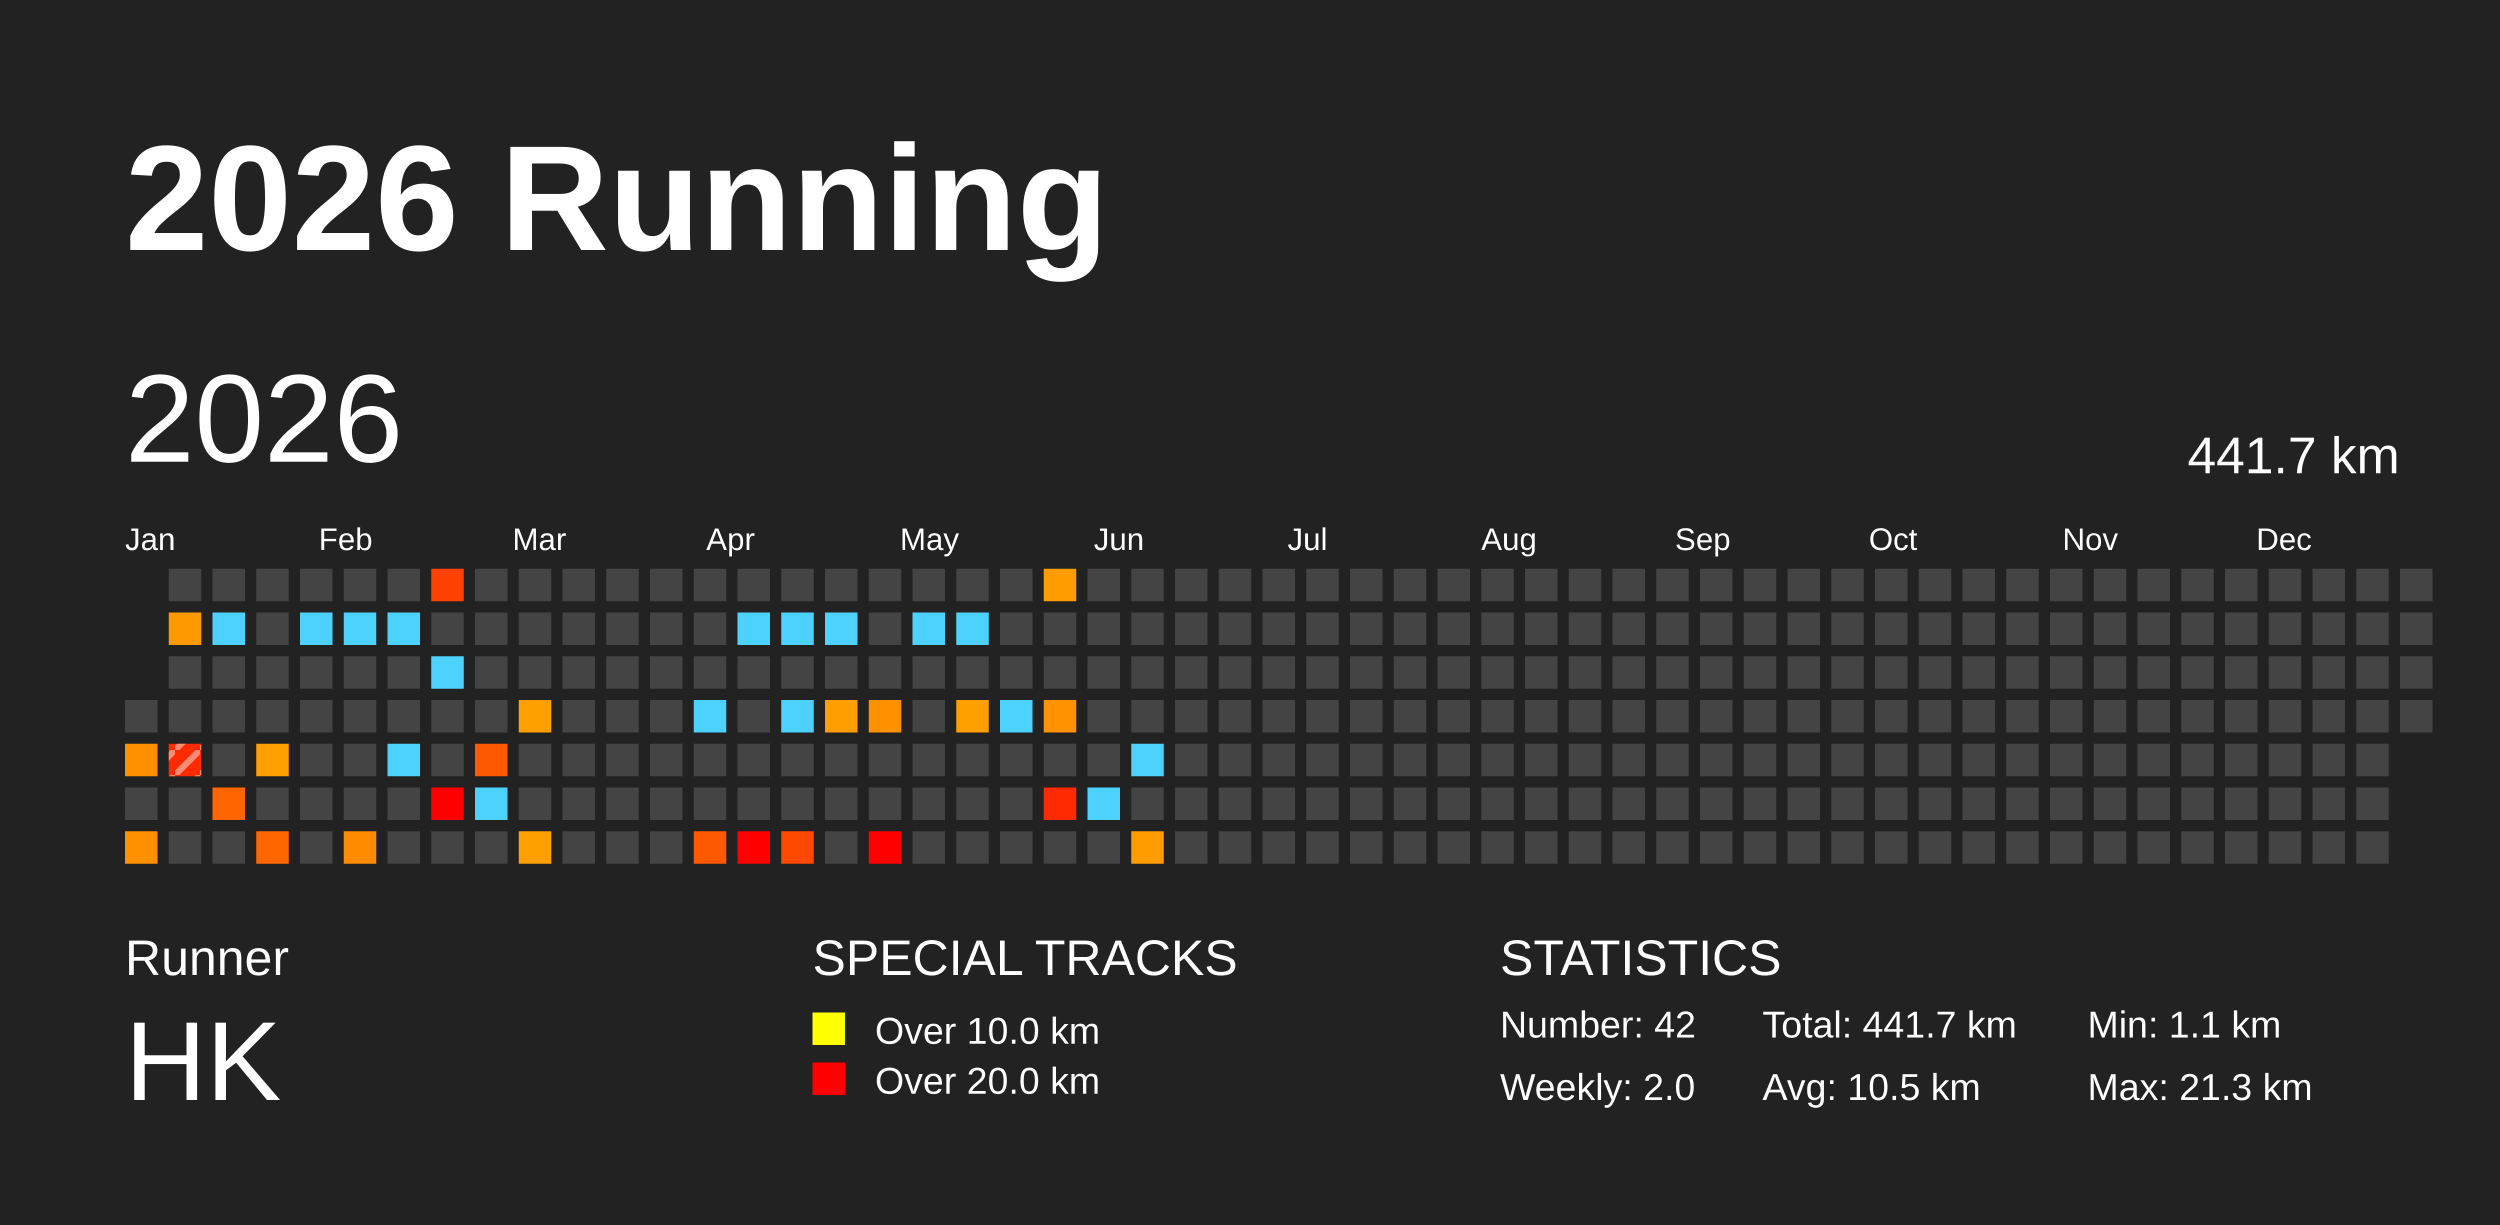
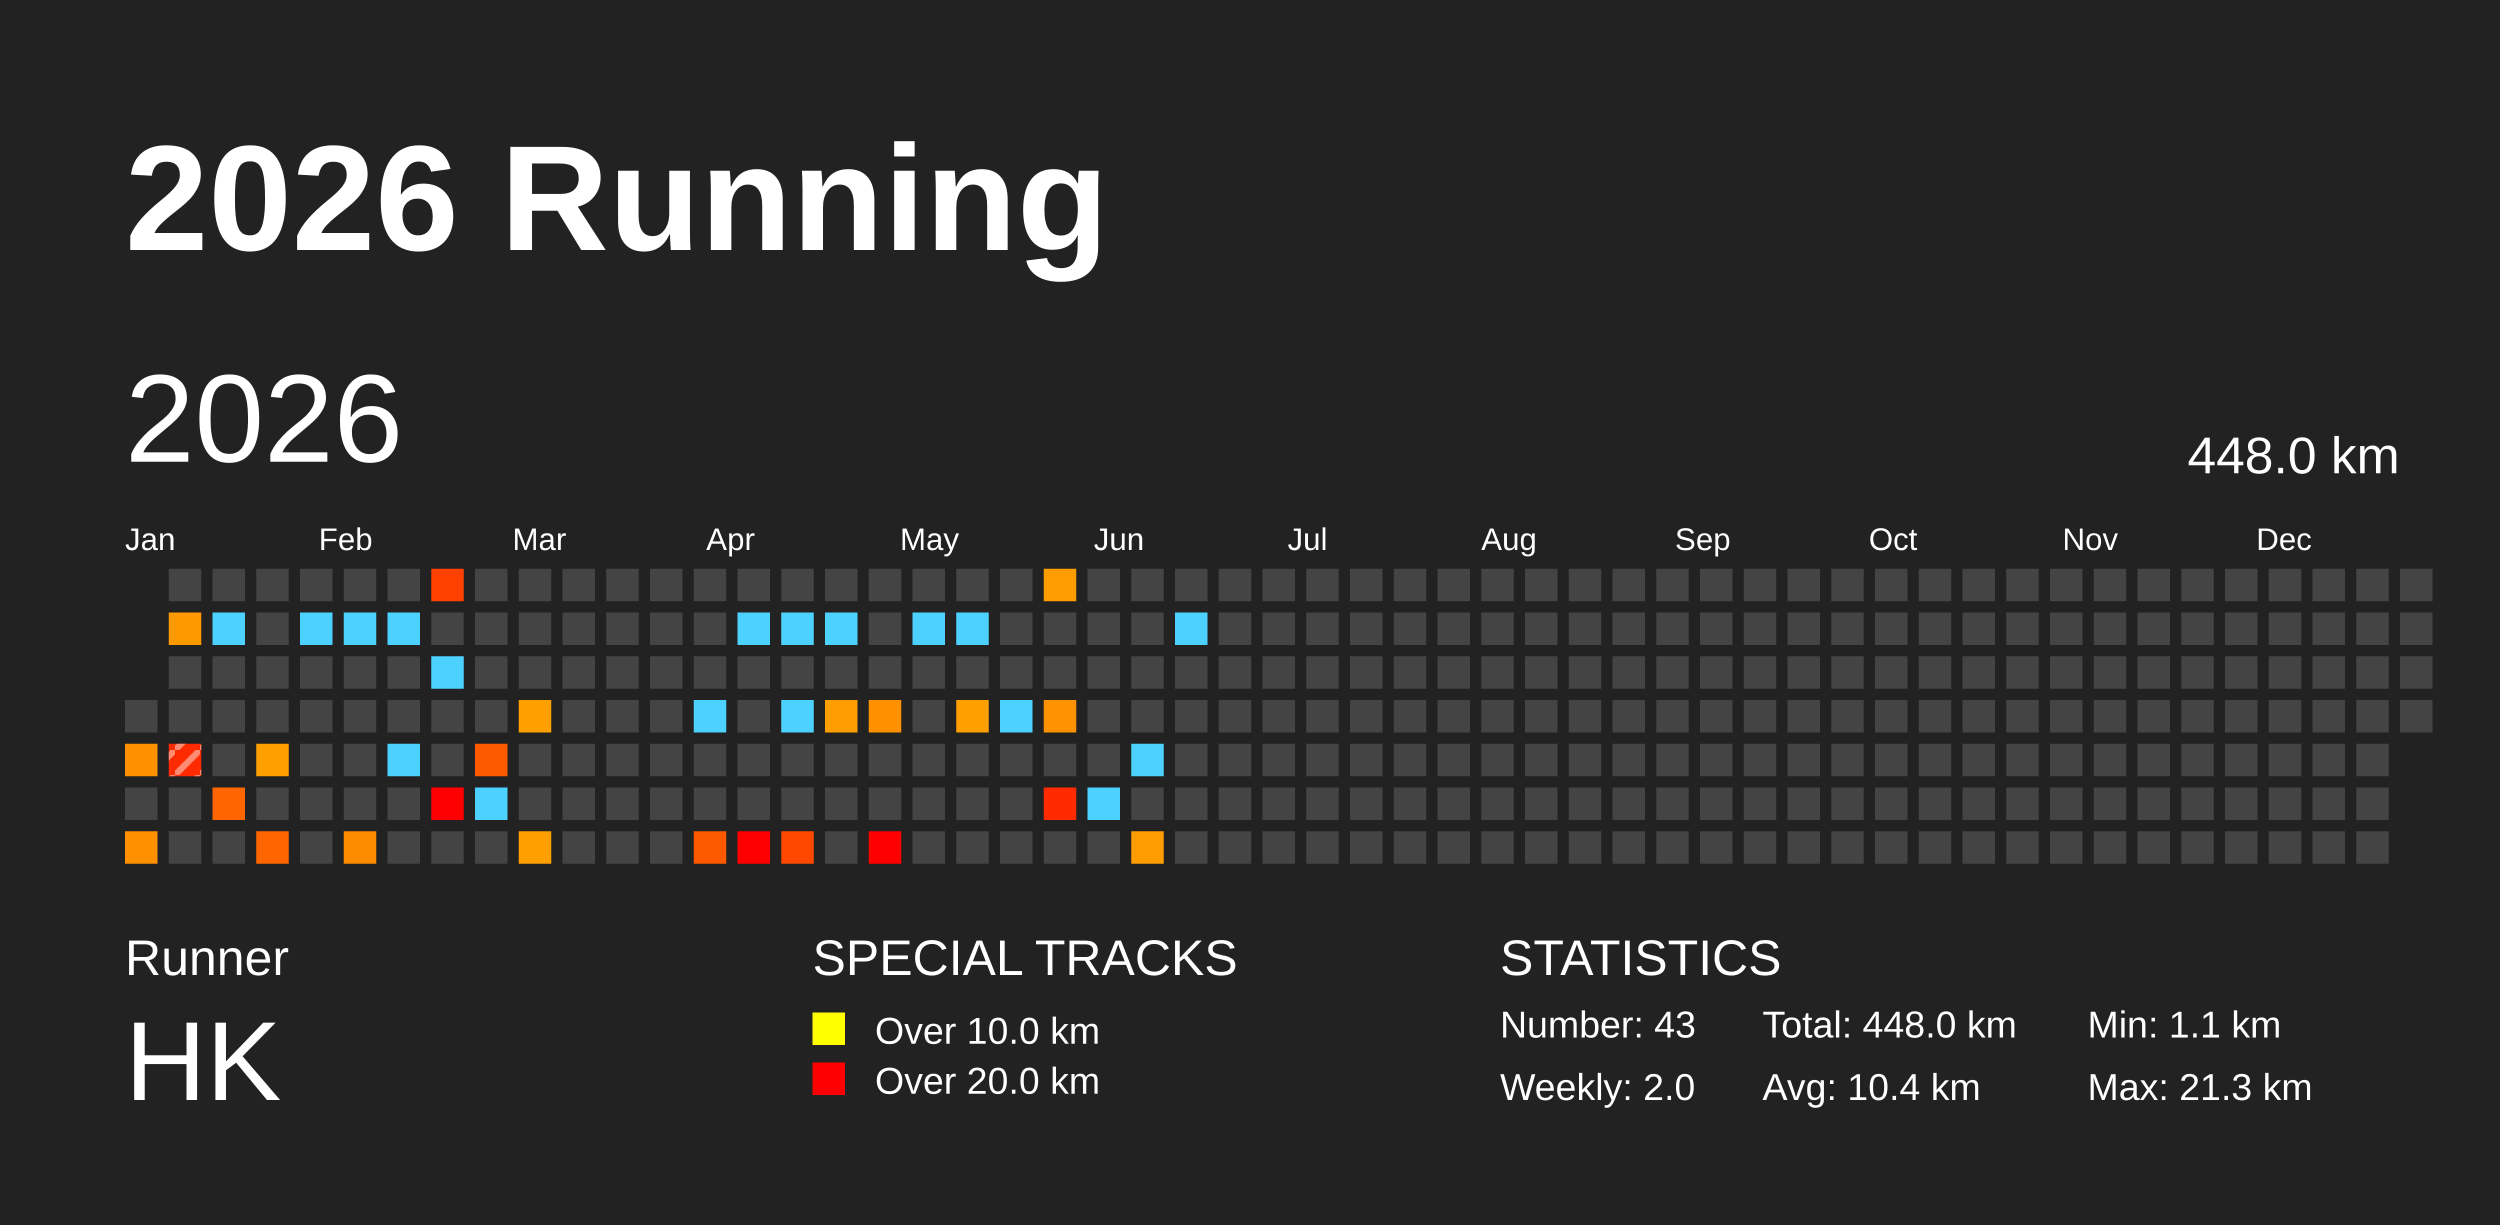
<svg xmlns="http://www.w3.org/2000/svg" baseProfile="full" height="98mm" version="1.1" viewBox="0,0,200,98" width="200mm">
  <defs>
    <pattern height="2" id="indoor-stripe" patternUnits="userSpaceOnUse" width="2">
      <line stroke="white" stroke-opacity="0.45" stroke-width="0.5" x1="0" x2="2" y1="2" y2="0" />
    </pattern>
  </defs>
  <rect fill="#222222" height="98" width="200" x="0" y="0" />
  <text fill="#FFFFFF" style="font-size:12px; font-family:Arial; font-weight:bold;" x="10" y="20">2026 Running</text>
  <text fill="#FFFFFF" style="font-size:4px; font-family:Arial" x="10" y="78">Runner</text>
  <text fill="#FFFFFF" style="font-size:9px; font-family:Arial" x="10" y="88">HK</text>
  <text fill="#FFFFFF" style="font-size:4px; font-family:Arial" x="65" y="78">SPECIAL TRACKS</text>
  <rect fill="yellow" height="2.6" width="2.6" x="65" y="81" />
  <text fill="#FFFFFF" style="font-size:3px; font-family:Arial" x="70" y="83.5">Over 10.0 km</text>
  <rect fill="red" height="2.6" width="2.6" x="65" y="85" />
  <text fill="#FFFFFF" style="font-size:3px; font-family:Arial" x="70" y="87.5">Over 20.0 km</text>
  <text fill="#FFFFFF" style="font-size:4px; font-family:Arial" x="120" y="78">STATISTICS</text>
-   <text fill="#FFFFFF" style="font-size:3px; font-family:Arial" x="120" y="83">Number: 42</text>
+   <text fill="#FFFFFF" style="font-size:3px; font-family:Arial" x="120" y="83">Number: 43</text>
  <text fill="#FFFFFF" style="font-size:3px; font-family:Arial" x="120" y="88">Weekly: 2.0</text>
-   <text fill="#FFFFFF" style="font-size:3px; font-family:Arial" x="141" y="83">Total: 441.7 km</text>
-   <text fill="#FFFFFF" style="font-size:3px; font-family:Arial" x="141" y="88">Avg: 10.5 km</text>
+   <text fill="#FFFFFF" style="font-size:3px; font-family:Arial" x="141" y="83">Total: 448.0 km</text>
+   <text fill="#FFFFFF" style="font-size:3px; font-family:Arial" x="141" y="88">Avg: 10.4 km</text>
  <text fill="#FFFFFF" style="font-size:3px; font-family:Arial" x="167" y="83">Min: 1.1 km</text>
  <text fill="#FFFFFF" style="font-size:3px; font-family:Arial" x="167" y="88">Max: 21.3 km</text>
  <text dominant-baseline="hanging" fill="#FFFFFF" style="font-size:10.0px; font-family:Arial;" x="10" y="30">2026</text>
-   <text dominant-baseline="hanging" fill="#FFFFFF" style="font-size:4.125px; font-family:Arial;" x="175" y="35">441.7 km</text>
+   <text dominant-baseline="hanging" fill="#FFFFFF" style="font-size:4.125px; font-family:Arial;" x="175" y="35">448.0 km</text>
  <text fill="#FFFFFF" style="font-size:2.5px; font-family:Arial" x="10.0" y="44">Jan</text>
  <text fill="#FFFFFF" style="font-size:2.5px; font-family:Arial" x="25.5" y="44">Feb</text>
  <text fill="#FFFFFF" style="font-size:2.5px; font-family:Arial" x="41.0" y="44">Mar</text>
  <text fill="#FFFFFF" style="font-size:2.5px; font-family:Arial" x="56.5" y="44">Apr</text>
  <text fill="#FFFFFF" style="font-size:2.5px; font-family:Arial" x="72.0" y="44">May</text>
  <text fill="#FFFFFF" style="font-size:2.5px; font-family:Arial" x="87.5" y="44">Jun</text>
  <text fill="#FFFFFF" style="font-size:2.5px; font-family:Arial" x="103.0" y="44">Jul</text>
  <text fill="#FFFFFF" style="font-size:2.5px; font-family:Arial" x="118.5" y="44">Aug</text>
  <text fill="#FFFFFF" style="font-size:2.5px; font-family:Arial" x="134.0" y="44">Sep</text>
  <text fill="#FFFFFF" style="font-size:2.5px; font-family:Arial" x="149.5" y="44">Oct</text>
  <text fill="#FFFFFF" style="font-size:2.5px; font-family:Arial" x="165.0" y="44">Nov</text>
  <text fill="#FFFFFF" style="font-size:2.5px; font-family:Arial" x="180.5" y="44">Dec</text>
  <rect fill="#444444" height="2.6" width="2.6" x="10.0" y="56.0" />
  <rect fill="#ff9100" height="2.6" width="2.6" x="10.0" y="59.5" />
  <rect fill="#444444" height="2.6" width="2.6" x="10.0" y="63.0" />
  <rect fill="#ff9000" height="2.6" width="2.6" x="10.0" y="66.5" />
  <rect fill="#444444" height="2.6" width="2.6" x="13.5" y="45.5" />
  <rect fill="#ff9900" height="2.6" width="2.6" x="13.5" y="49.0" />
  <rect fill="#444444" height="2.6" width="2.6" x="13.5" y="52.5" />
  <rect fill="#444444" height="2.6" width="2.6" x="13.5" y="56.0" />
  <rect fill="#ff2b00" height="2.6" width="2.6" x="13.5" y="59.5" />
  <rect fill="url(#indoor-stripe)" height="2.6" style="pointer-events: none;" width="2.6" x="13.5" y="59.5" />
  <rect fill="#444444" height="2.6" width="2.6" x="13.5" y="63.0" />
  <rect fill="#444444" height="2.6" width="2.6" x="13.5" y="66.5" />
  <rect fill="#444444" height="2.6" width="2.6" x="17.0" y="45.5" />
  <rect fill="#4dd2ff" height="2.6" width="2.6" x="17.0" y="49.0" />
  <rect fill="#444444" height="2.6" width="2.6" x="17.0" y="52.5" />
  <rect fill="#444444" height="2.6" width="2.6" x="17.0" y="56.0" />
  <rect fill="#444444" height="2.6" width="2.6" x="17.0" y="59.5" />
  <rect fill="#ff6500" height="2.6" width="2.6" x="17.0" y="63.0" />
  <rect fill="#444444" height="2.6" width="2.6" x="17.0" y="66.5" />
  <rect fill="#444444" height="2.6" width="2.6" x="20.5" y="45.5" />
  <rect fill="#444444" height="2.6" width="2.6" x="20.5" y="49.0" />
  <rect fill="#444444" height="2.6" width="2.6" x="20.5" y="52.5" />
  <rect fill="#444444" height="2.6" width="2.6" x="20.5" y="56.0" />
  <rect fill="#ff9f00" height="2.6" width="2.6" x="20.5" y="59.5" />
  <rect fill="#444444" height="2.6" width="2.6" x="20.5" y="63.0" />
  <rect fill="#ff6600" height="2.6" width="2.6" x="20.5" y="66.5" />
  <rect fill="#444444" height="2.6" width="2.6" x="24.0" y="45.5" />
  <rect fill="#4dd2ff" height="2.6" width="2.6" x="24.0" y="49.0" />
  <rect fill="#444444" height="2.6" width="2.6" x="24.0" y="52.5" />
  <rect fill="#444444" height="2.6" width="2.6" x="24.0" y="56.0" />
  <rect fill="#444444" height="2.6" width="2.6" x="24.0" y="59.5" />
  <rect fill="#444444" height="2.6" width="2.6" x="24.0" y="63.0" />
  <rect fill="#444444" height="2.6" width="2.6" x="24.0" y="66.5" />
  <rect fill="#444444" height="2.6" width="2.6" x="27.5" y="45.5" />
  <rect fill="#4dd2ff" height="2.6" width="2.6" x="27.5" y="49.0" />
  <rect fill="#444444" height="2.6" width="2.6" x="27.5" y="52.5" />
  <rect fill="#444444" height="2.6" width="2.6" x="27.5" y="56.0" />
  <rect fill="#444444" height="2.6" width="2.6" x="27.5" y="59.5" />
  <rect fill="#444444" height="2.6" width="2.6" x="27.5" y="63.0" />
  <rect fill="#ff8b00" height="2.6" width="2.6" x="27.5" y="66.5" />
  <rect fill="#444444" height="2.6" width="2.6" x="31.0" y="45.5" />
  <rect fill="#4dd2ff" height="2.6" width="2.6" x="31.0" y="49.0" />
  <rect fill="#444444" height="2.6" width="2.6" x="31.0" y="52.5" />
  <rect fill="#444444" height="2.6" width="2.6" x="31.0" y="56.0" />
  <rect fill="#4dd2ff" height="2.6" width="2.6" x="31.0" y="59.5" />
  <rect fill="#444444" height="2.6" width="2.6" x="31.0" y="63.0" />
  <rect fill="#444444" height="2.6" width="2.6" x="31.0" y="66.5" />
  <rect fill="#ff4100" height="2.6" width="2.6" x="34.5" y="45.5" />
  <rect fill="#444444" height="2.6" width="2.6" x="34.5" y="49.0" />
  <rect fill="#4dd2ff" height="2.6" width="2.6" x="34.5" y="52.5" />
  <rect fill="#444444" height="2.6" width="2.6" x="34.5" y="56.0" />
  <rect fill="#444444" height="2.6" width="2.6" x="34.5" y="59.5" />
  <rect fill="red" height="2.6" width="2.6" x="34.5" y="63.0" />
  <rect fill="#444444" height="2.6" width="2.6" x="34.5" y="66.5" />
  <rect fill="#444444" height="2.6" width="2.6" x="38.0" y="45.5" />
  <rect fill="#444444" height="2.6" width="2.6" x="38.0" y="49.0" />
  <rect fill="#444444" height="2.6" width="2.6" x="38.0" y="52.5" />
  <rect fill="#444444" height="2.6" width="2.6" x="38.0" y="56.0" />
  <rect fill="#ff5900" height="2.6" width="2.6" x="38.0" y="59.5" />
  <rect fill="#4dd2ff" height="2.6" width="2.6" x="38.0" y="63.0" />
  <rect fill="#444444" height="2.6" width="2.6" x="38.0" y="66.5" />
  <rect fill="#444444" height="2.6" width="2.6" x="41.5" y="45.5" />
  <rect fill="#444444" height="2.6" width="2.6" x="41.5" y="49.0" />
  <rect fill="#444444" height="2.6" width="2.6" x="41.5" y="52.5" />
  <rect fill="#ff9f00" height="2.6" width="2.6" x="41.5" y="56.0" />
  <rect fill="#444444" height="2.6" width="2.6" x="41.5" y="59.5" />
  <rect fill="#444444" height="2.6" width="2.6" x="41.5" y="63.0" />
  <rect fill="#ff9f00" height="2.6" width="2.6" x="41.5" y="66.5" />
  <rect fill="#444444" height="2.6" width="2.6" x="45.0" y="45.5" />
  <rect fill="#444444" height="2.6" width="2.6" x="45.0" y="49.0" />
  <rect fill="#444444" height="2.6" width="2.6" x="45.0" y="52.5" />
  <rect fill="#444444" height="2.6" width="2.6" x="45.0" y="56.0" />
  <rect fill="#444444" height="2.6" width="2.6" x="45.0" y="59.5" />
  <rect fill="#444444" height="2.6" width="2.6" x="45.0" y="63.0" />
  <rect fill="#444444" height="2.6" width="2.6" x="45.0" y="66.5" />
  <rect fill="#444444" height="2.6" width="2.6" x="48.5" y="45.5" />
  <rect fill="#444444" height="2.6" width="2.6" x="48.5" y="49.0" />
  <rect fill="#444444" height="2.6" width="2.6" x="48.5" y="52.5" />
  <rect fill="#444444" height="2.6" width="2.6" x="48.5" y="56.0" />
  <rect fill="#444444" height="2.6" width="2.6" x="48.5" y="59.5" />
  <rect fill="#444444" height="2.6" width="2.6" x="48.5" y="63.0" />
  <rect fill="#444444" height="2.6" width="2.6" x="48.5" y="66.5" />
  <rect fill="#444444" height="2.6" width="2.6" x="52.0" y="45.5" />
  <rect fill="#444444" height="2.6" width="2.6" x="52.0" y="49.0" />
  <rect fill="#444444" height="2.6" width="2.6" x="52.0" y="52.5" />
  <rect fill="#444444" height="2.6" width="2.6" x="52.0" y="56.0" />
  <rect fill="#444444" height="2.6" width="2.6" x="52.0" y="59.5" />
  <rect fill="#444444" height="2.6" width="2.6" x="52.0" y="63.0" />
  <rect fill="#444444" height="2.6" width="2.6" x="52.0" y="66.5" />
  <rect fill="#444444" height="2.6" width="2.6" x="55.5" y="45.5" />
  <rect fill="#444444" height="2.6" width="2.6" x="55.5" y="49.0" />
  <rect fill="#444444" height="2.6" width="2.6" x="55.5" y="52.5" />
  <rect fill="#4dd2ff" height="2.6" width="2.6" x="55.5" y="56.0" />
  <rect fill="#444444" height="2.6" width="2.6" x="55.5" y="59.5" />
  <rect fill="#444444" height="2.6" width="2.6" x="55.5" y="63.0" />
  <rect fill="#ff5900" height="2.6" width="2.6" x="55.5" y="66.5" />
  <rect fill="#444444" height="2.6" width="2.6" x="59.0" y="45.5" />
  <rect fill="#4dd2ff" height="2.6" width="2.6" x="59.0" y="49.0" />
  <rect fill="#444444" height="2.6" width="2.6" x="59.0" y="52.5" />
  <rect fill="#444444" height="2.6" width="2.6" x="59.0" y="56.0" />
  <rect fill="#444444" height="2.6" width="2.6" x="59.0" y="59.5" />
  <rect fill="#444444" height="2.6" width="2.6" x="59.0" y="63.0" />
  <rect fill="red" height="2.6" width="2.6" x="59.0" y="66.5" />
  <rect fill="#444444" height="2.6" width="2.6" x="62.5" y="45.5" />
  <rect fill="#4dd2ff" height="2.6" width="2.6" x="62.5" y="49.0" />
  <rect fill="#444444" height="2.6" width="2.6" x="62.5" y="52.5" />
  <rect fill="#4dd2ff" height="2.6" width="2.6" x="62.5" y="56.0" />
  <rect fill="#444444" height="2.6" width="2.6" x="62.5" y="59.5" />
  <rect fill="#444444" height="2.6" width="2.6" x="62.5" y="63.0" />
  <rect fill="#ff4900" height="2.6" width="2.6" x="62.5" y="66.5" />
  <rect fill="#444444" height="2.6" width="2.6" x="66.0" y="45.5" />
  <rect fill="#4dd2ff" height="2.6" width="2.6" x="66.0" y="49.0" />
  <rect fill="#444444" height="2.6" width="2.6" x="66.0" y="52.5" />
  <rect fill="#ff9e00" height="2.6" width="2.6" x="66.0" y="56.0" />
  <rect fill="#444444" height="2.6" width="2.6" x="66.0" y="59.5" />
  <rect fill="#444444" height="2.6" width="2.6" x="66.0" y="63.0" />
  <rect fill="#444444" height="2.6" width="2.6" x="66.0" y="66.5" />
  <rect fill="#444444" height="2.6" width="2.6" x="69.5" y="45.5" />
  <rect fill="#444444" height="2.6" width="2.6" x="69.5" y="49.0" />
  <rect fill="#444444" height="2.6" width="2.6" x="69.5" y="52.5" />
  <rect fill="#ff9100" height="2.6" width="2.6" x="69.5" y="56.0" />
  <rect fill="#444444" height="2.6" width="2.6" x="69.5" y="59.5" />
  <rect fill="#444444" height="2.6" width="2.6" x="69.5" y="63.0" />
  <rect fill="red" height="2.6" width="2.6" x="69.5" y="66.5" />
  <rect fill="#444444" height="2.6" width="2.6" x="73.0" y="45.5" />
  <rect fill="#4dd2ff" height="2.6" width="2.6" x="73.0" y="49.0" />
  <rect fill="#444444" height="2.6" width="2.6" x="73.0" y="52.5" />
  <rect fill="#444444" height="2.6" width="2.6" x="73.0" y="56.0" />
  <rect fill="#444444" height="2.6" width="2.6" x="73.0" y="59.5" />
  <rect fill="#444444" height="2.6" width="2.6" x="73.0" y="63.0" />
  <rect fill="#444444" height="2.6" width="2.6" x="73.0" y="66.5" />
  <rect fill="#444444" height="2.6" width="2.6" x="76.5" y="45.5" />
  <rect fill="#4dd2ff" height="2.6" width="2.6" x="76.5" y="49.0" />
  <rect fill="#444444" height="2.6" width="2.6" x="76.5" y="52.5" />
  <rect fill="#ffa000" height="2.6" width="2.6" x="76.5" y="56.0" />
  <rect fill="#444444" height="2.6" width="2.6" x="76.5" y="59.5" />
  <rect fill="#444444" height="2.6" width="2.6" x="76.5" y="63.0" />
  <rect fill="#444444" height="2.6" width="2.6" x="76.5" y="66.5" />
  <rect fill="#444444" height="2.6" width="2.6" x="80.0" y="45.5" />
  <rect fill="#444444" height="2.6" width="2.6" x="80.0" y="49.0" />
  <rect fill="#444444" height="2.6" width="2.6" x="80.0" y="52.5" />
  <rect fill="#4dd2ff" height="2.6" width="2.6" x="80.0" y="56.0" />
  <rect fill="#444444" height="2.6" width="2.6" x="80.0" y="59.5" />
  <rect fill="#444444" height="2.6" width="2.6" x="80.0" y="63.0" />
  <rect fill="#444444" height="2.6" width="2.6" x="80.0" y="66.5" />
  <rect fill="#ff9d00" height="2.6" width="2.6" x="83.5" y="45.5" />
  <rect fill="#444444" height="2.6" width="2.6" x="83.5" y="49.0" />
  <rect fill="#444444" height="2.6" width="2.6" x="83.5" y="52.5" />
  <rect fill="#ff9200" height="2.6" width="2.6" x="83.5" y="56.0" />
  <rect fill="#444444" height="2.6" width="2.6" x="83.5" y="59.5" />
  <rect fill="#ff2a00" height="2.6" width="2.6" x="83.5" y="63.0" />
  <rect fill="#444444" height="2.6" width="2.6" x="83.5" y="66.5" />
  <rect fill="#444444" height="2.6" width="2.6" x="87.0" y="45.5" />
  <rect fill="#444444" height="2.6" width="2.6" x="87.0" y="49.0" />
  <rect fill="#444444" height="2.6" width="2.6" x="87.0" y="52.5" />
  <rect fill="#444444" height="2.6" width="2.6" x="87.0" y="56.0" />
  <rect fill="#444444" height="2.6" width="2.6" x="87.0" y="59.5" />
  <rect fill="#4dd2ff" height="2.6" width="2.6" x="87.0" y="63.0" />
  <rect fill="#444444" height="2.6" width="2.6" x="87.0" y="66.5" />
  <rect fill="#444444" height="2.6" width="2.6" x="90.5" y="45.5" />
  <rect fill="#444444" height="2.6" width="2.6" x="90.5" y="49.0" />
  <rect fill="#444444" height="2.6" width="2.6" x="90.5" y="52.5" />
  <rect fill="#444444" height="2.6" width="2.6" x="90.5" y="56.0" />
  <rect fill="#4dd2ff" height="2.6" width="2.6" x="90.5" y="59.5" />
  <rect fill="#444444" height="2.6" width="2.6" x="90.5" y="63.0" />
  <rect fill="#ff9c00" height="2.6" width="2.6" x="90.5" y="66.5" />
  <rect fill="#444444" height="2.6" width="2.6" x="94.0" y="45.5" />
-   <rect fill="#444444" height="2.6" width="2.6" x="94.0" y="49.0" />
+   <rect fill="#4dd2ff" height="2.6" width="2.6" x="94.0" y="49.0" />
  <rect fill="#444444" height="2.6" width="2.6" x="94.0" y="52.5" />
  <rect fill="#444444" height="2.6" width="2.6" x="94.0" y="56.0" />
  <rect fill="#444444" height="2.6" width="2.6" x="94.0" y="59.5" />
  <rect fill="#444444" height="2.6" width="2.6" x="94.0" y="63.0" />
  <rect fill="#444444" height="2.6" width="2.6" x="94.0" y="66.5" />
  <rect fill="#444444" height="2.6" width="2.6" x="97.5" y="45.5" />
  <rect fill="#444444" height="2.6" width="2.6" x="97.5" y="49.0" />
  <rect fill="#444444" height="2.6" width="2.6" x="97.5" y="52.5" />
  <rect fill="#444444" height="2.6" width="2.6" x="97.5" y="56.0" />
  <rect fill="#444444" height="2.6" width="2.6" x="97.5" y="59.5" />
  <rect fill="#444444" height="2.6" width="2.6" x="97.5" y="63.0" />
  <rect fill="#444444" height="2.6" width="2.6" x="97.5" y="66.5" />
  <rect fill="#444444" height="2.6" width="2.6" x="101.0" y="45.5" />
  <rect fill="#444444" height="2.6" width="2.6" x="101.0" y="49.0" />
  <rect fill="#444444" height="2.6" width="2.6" x="101.0" y="52.5" />
  <rect fill="#444444" height="2.6" width="2.6" x="101.0" y="56.0" />
  <rect fill="#444444" height="2.6" width="2.6" x="101.0" y="59.5" />
  <rect fill="#444444" height="2.6" width="2.6" x="101.0" y="63.0" />
  <rect fill="#444444" height="2.6" width="2.6" x="101.0" y="66.5" />
  <rect fill="#444444" height="2.6" width="2.6" x="104.5" y="45.5" />
  <rect fill="#444444" height="2.6" width="2.6" x="104.5" y="49.0" />
  <rect fill="#444444" height="2.6" width="2.6" x="104.5" y="52.5" />
  <rect fill="#444444" height="2.6" width="2.6" x="104.5" y="56.0" />
  <rect fill="#444444" height="2.6" width="2.6" x="104.5" y="59.5" />
  <rect fill="#444444" height="2.6" width="2.6" x="104.5" y="63.0" />
  <rect fill="#444444" height="2.6" width="2.6" x="104.5" y="66.5" />
  <rect fill="#444444" height="2.6" width="2.6" x="108.0" y="45.5" />
  <rect fill="#444444" height="2.6" width="2.6" x="108.0" y="49.0" />
  <rect fill="#444444" height="2.6" width="2.6" x="108.0" y="52.5" />
  <rect fill="#444444" height="2.6" width="2.6" x="108.0" y="56.0" />
  <rect fill="#444444" height="2.6" width="2.6" x="108.0" y="59.5" />
  <rect fill="#444444" height="2.6" width="2.6" x="108.0" y="63.0" />
  <rect fill="#444444" height="2.6" width="2.6" x="108.0" y="66.5" />
  <rect fill="#444444" height="2.6" width="2.6" x="111.5" y="45.5" />
  <rect fill="#444444" height="2.6" width="2.6" x="111.5" y="49.0" />
  <rect fill="#444444" height="2.6" width="2.6" x="111.5" y="52.5" />
  <rect fill="#444444" height="2.6" width="2.6" x="111.5" y="56.0" />
  <rect fill="#444444" height="2.6" width="2.6" x="111.5" y="59.5" />
  <rect fill="#444444" height="2.6" width="2.6" x="111.5" y="63.0" />
  <rect fill="#444444" height="2.6" width="2.6" x="111.5" y="66.5" />
  <rect fill="#444444" height="2.6" width="2.6" x="115.0" y="45.5" />
  <rect fill="#444444" height="2.6" width="2.6" x="115.0" y="49.0" />
  <rect fill="#444444" height="2.6" width="2.6" x="115.0" y="52.5" />
  <rect fill="#444444" height="2.6" width="2.6" x="115.0" y="56.0" />
  <rect fill="#444444" height="2.6" width="2.6" x="115.0" y="59.5" />
  <rect fill="#444444" height="2.6" width="2.6" x="115.0" y="63.0" />
  <rect fill="#444444" height="2.6" width="2.6" x="115.0" y="66.5" />
  <rect fill="#444444" height="2.6" width="2.6" x="118.5" y="45.5" />
  <rect fill="#444444" height="2.6" width="2.6" x="118.5" y="49.0" />
  <rect fill="#444444" height="2.6" width="2.6" x="118.5" y="52.5" />
  <rect fill="#444444" height="2.6" width="2.6" x="118.5" y="56.0" />
  <rect fill="#444444" height="2.6" width="2.6" x="118.5" y="59.5" />
  <rect fill="#444444" height="2.6" width="2.6" x="118.5" y="63.0" />
  <rect fill="#444444" height="2.6" width="2.6" x="118.5" y="66.5" />
  <rect fill="#444444" height="2.6" width="2.6" x="122.0" y="45.5" />
  <rect fill="#444444" height="2.6" width="2.6" x="122.0" y="49.0" />
  <rect fill="#444444" height="2.6" width="2.6" x="122.0" y="52.5" />
  <rect fill="#444444" height="2.6" width="2.6" x="122.0" y="56.0" />
  <rect fill="#444444" height="2.6" width="2.6" x="122.0" y="59.5" />
  <rect fill="#444444" height="2.6" width="2.6" x="122.0" y="63.0" />
  <rect fill="#444444" height="2.6" width="2.6" x="122.0" y="66.5" />
  <rect fill="#444444" height="2.6" width="2.6" x="125.5" y="45.5" />
  <rect fill="#444444" height="2.6" width="2.6" x="125.5" y="49.0" />
  <rect fill="#444444" height="2.6" width="2.6" x="125.5" y="52.5" />
  <rect fill="#444444" height="2.6" width="2.6" x="125.5" y="56.0" />
  <rect fill="#444444" height="2.6" width="2.6" x="125.5" y="59.5" />
  <rect fill="#444444" height="2.6" width="2.6" x="125.5" y="63.0" />
  <rect fill="#444444" height="2.6" width="2.6" x="125.5" y="66.5" />
  <rect fill="#444444" height="2.6" width="2.6" x="129.0" y="45.5" />
  <rect fill="#444444" height="2.6" width="2.6" x="129.0" y="49.0" />
  <rect fill="#444444" height="2.6" width="2.6" x="129.0" y="52.5" />
  <rect fill="#444444" height="2.6" width="2.6" x="129.0" y="56.0" />
  <rect fill="#444444" height="2.6" width="2.6" x="129.0" y="59.5" />
  <rect fill="#444444" height="2.6" width="2.6" x="129.0" y="63.0" />
  <rect fill="#444444" height="2.6" width="2.6" x="129.0" y="66.5" />
  <rect fill="#444444" height="2.6" width="2.6" x="132.5" y="45.5" />
  <rect fill="#444444" height="2.6" width="2.6" x="132.5" y="49.0" />
  <rect fill="#444444" height="2.6" width="2.6" x="132.5" y="52.5" />
  <rect fill="#444444" height="2.6" width="2.6" x="132.5" y="56.0" />
  <rect fill="#444444" height="2.6" width="2.6" x="132.5" y="59.5" />
  <rect fill="#444444" height="2.6" width="2.6" x="132.5" y="63.0" />
  <rect fill="#444444" height="2.6" width="2.6" x="132.5" y="66.5" />
  <rect fill="#444444" height="2.6" width="2.6" x="136.0" y="45.5" />
  <rect fill="#444444" height="2.6" width="2.6" x="136.0" y="49.0" />
  <rect fill="#444444" height="2.6" width="2.6" x="136.0" y="52.5" />
  <rect fill="#444444" height="2.6" width="2.6" x="136.0" y="56.0" />
  <rect fill="#444444" height="2.6" width="2.6" x="136.0" y="59.5" />
  <rect fill="#444444" height="2.6" width="2.6" x="136.0" y="63.0" />
  <rect fill="#444444" height="2.6" width="2.6" x="136.0" y="66.5" />
  <rect fill="#444444" height="2.6" width="2.6" x="139.5" y="45.5" />
  <rect fill="#444444" height="2.6" width="2.6" x="139.5" y="49.0" />
  <rect fill="#444444" height="2.6" width="2.6" x="139.5" y="52.5" />
  <rect fill="#444444" height="2.6" width="2.6" x="139.5" y="56.0" />
  <rect fill="#444444" height="2.6" width="2.6" x="139.5" y="59.5" />
  <rect fill="#444444" height="2.6" width="2.6" x="139.5" y="63.0" />
  <rect fill="#444444" height="2.6" width="2.6" x="139.5" y="66.5" />
  <rect fill="#444444" height="2.6" width="2.6" x="143.0" y="45.5" />
  <rect fill="#444444" height="2.6" width="2.6" x="143.0" y="49.0" />
  <rect fill="#444444" height="2.6" width="2.6" x="143.0" y="52.5" />
  <rect fill="#444444" height="2.6" width="2.6" x="143.0" y="56.0" />
  <rect fill="#444444" height="2.6" width="2.6" x="143.0" y="59.5" />
  <rect fill="#444444" height="2.6" width="2.6" x="143.0" y="63.0" />
  <rect fill="#444444" height="2.6" width="2.6" x="143.0" y="66.5" />
  <rect fill="#444444" height="2.6" width="2.6" x="146.5" y="45.5" />
  <rect fill="#444444" height="2.6" width="2.6" x="146.5" y="49.0" />
  <rect fill="#444444" height="2.6" width="2.6" x="146.5" y="52.5" />
  <rect fill="#444444" height="2.6" width="2.6" x="146.5" y="56.0" />
  <rect fill="#444444" height="2.6" width="2.6" x="146.5" y="59.5" />
  <rect fill="#444444" height="2.6" width="2.6" x="146.5" y="63.0" />
  <rect fill="#444444" height="2.6" width="2.6" x="146.5" y="66.5" />
  <rect fill="#444444" height="2.6" width="2.6" x="150.0" y="45.5" />
  <rect fill="#444444" height="2.6" width="2.6" x="150.0" y="49.0" />
  <rect fill="#444444" height="2.6" width="2.6" x="150.0" y="52.5" />
  <rect fill="#444444" height="2.6" width="2.6" x="150.0" y="56.0" />
  <rect fill="#444444" height="2.6" width="2.6" x="150.0" y="59.5" />
  <rect fill="#444444" height="2.6" width="2.6" x="150.0" y="63.0" />
  <rect fill="#444444" height="2.6" width="2.6" x="150.0" y="66.5" />
  <rect fill="#444444" height="2.6" width="2.6" x="153.5" y="45.5" />
  <rect fill="#444444" height="2.6" width="2.6" x="153.5" y="49.0" />
  <rect fill="#444444" height="2.6" width="2.6" x="153.5" y="52.5" />
  <rect fill="#444444" height="2.6" width="2.6" x="153.5" y="56.0" />
  <rect fill="#444444" height="2.6" width="2.6" x="153.5" y="59.5" />
  <rect fill="#444444" height="2.6" width="2.6" x="153.5" y="63.0" />
  <rect fill="#444444" height="2.6" width="2.6" x="153.5" y="66.5" />
  <rect fill="#444444" height="2.6" width="2.6" x="157.0" y="45.5" />
  <rect fill="#444444" height="2.6" width="2.6" x="157.0" y="49.0" />
  <rect fill="#444444" height="2.6" width="2.6" x="157.0" y="52.5" />
  <rect fill="#444444" height="2.6" width="2.6" x="157.0" y="56.0" />
  <rect fill="#444444" height="2.6" width="2.6" x="157.0" y="59.5" />
  <rect fill="#444444" height="2.6" width="2.6" x="157.0" y="63.0" />
  <rect fill="#444444" height="2.6" width="2.6" x="157.0" y="66.5" />
  <rect fill="#444444" height="2.6" width="2.6" x="160.5" y="45.5" />
  <rect fill="#444444" height="2.6" width="2.6" x="160.5" y="49.0" />
  <rect fill="#444444" height="2.6" width="2.6" x="160.5" y="52.5" />
  <rect fill="#444444" height="2.6" width="2.6" x="160.5" y="56.0" />
  <rect fill="#444444" height="2.6" width="2.6" x="160.5" y="59.5" />
  <rect fill="#444444" height="2.6" width="2.6" x="160.5" y="63.0" />
  <rect fill="#444444" height="2.6" width="2.6" x="160.5" y="66.5" />
  <rect fill="#444444" height="2.6" width="2.6" x="164.0" y="45.5" />
  <rect fill="#444444" height="2.6" width="2.6" x="164.0" y="49.0" />
  <rect fill="#444444" height="2.6" width="2.6" x="164.0" y="52.5" />
  <rect fill="#444444" height="2.6" width="2.6" x="164.0" y="56.0" />
  <rect fill="#444444" height="2.6" width="2.6" x="164.0" y="59.5" />
  <rect fill="#444444" height="2.6" width="2.6" x="164.0" y="63.0" />
  <rect fill="#444444" height="2.6" width="2.6" x="164.0" y="66.5" />
  <rect fill="#444444" height="2.6" width="2.6" x="167.5" y="45.5" />
  <rect fill="#444444" height="2.6" width="2.6" x="167.5" y="49.0" />
  <rect fill="#444444" height="2.6" width="2.6" x="167.5" y="52.5" />
  <rect fill="#444444" height="2.6" width="2.6" x="167.5" y="56.0" />
  <rect fill="#444444" height="2.6" width="2.6" x="167.5" y="59.5" />
  <rect fill="#444444" height="2.6" width="2.6" x="167.5" y="63.0" />
  <rect fill="#444444" height="2.6" width="2.6" x="167.5" y="66.5" />
  <rect fill="#444444" height="2.6" width="2.6" x="171.0" y="45.5" />
  <rect fill="#444444" height="2.6" width="2.6" x="171.0" y="49.0" />
  <rect fill="#444444" height="2.6" width="2.6" x="171.0" y="52.5" />
  <rect fill="#444444" height="2.6" width="2.6" x="171.0" y="56.0" />
  <rect fill="#444444" height="2.6" width="2.6" x="171.0" y="59.5" />
  <rect fill="#444444" height="2.6" width="2.6" x="171.0" y="63.0" />
  <rect fill="#444444" height="2.6" width="2.6" x="171.0" y="66.5" />
  <rect fill="#444444" height="2.6" width="2.6" x="174.5" y="45.5" />
  <rect fill="#444444" height="2.6" width="2.6" x="174.5" y="49.0" />
  <rect fill="#444444" height="2.6" width="2.6" x="174.5" y="52.5" />
  <rect fill="#444444" height="2.6" width="2.6" x="174.5" y="56.0" />
  <rect fill="#444444" height="2.6" width="2.6" x="174.5" y="59.5" />
  <rect fill="#444444" height="2.6" width="2.6" x="174.5" y="63.0" />
  <rect fill="#444444" height="2.6" width="2.6" x="174.5" y="66.5" />
  <rect fill="#444444" height="2.6" width="2.6" x="178.0" y="45.5" />
  <rect fill="#444444" height="2.6" width="2.6" x="178.0" y="49.0" />
  <rect fill="#444444" height="2.6" width="2.6" x="178.0" y="52.5" />
  <rect fill="#444444" height="2.6" width="2.6" x="178.0" y="56.0" />
  <rect fill="#444444" height="2.6" width="2.6" x="178.0" y="59.5" />
  <rect fill="#444444" height="2.6" width="2.6" x="178.0" y="63.0" />
  <rect fill="#444444" height="2.6" width="2.6" x="178.0" y="66.5" />
  <rect fill="#444444" height="2.6" width="2.6" x="181.5" y="45.5" />
  <rect fill="#444444" height="2.6" width="2.6" x="181.5" y="49.0" />
  <rect fill="#444444" height="2.6" width="2.6" x="181.5" y="52.5" />
  <rect fill="#444444" height="2.6" width="2.6" x="181.5" y="56.0" />
  <rect fill="#444444" height="2.6" width="2.6" x="181.5" y="59.5" />
  <rect fill="#444444" height="2.6" width="2.6" x="181.5" y="63.0" />
  <rect fill="#444444" height="2.6" width="2.6" x="181.5" y="66.5" />
  <rect fill="#444444" height="2.6" width="2.6" x="185.0" y="45.5" />
  <rect fill="#444444" height="2.6" width="2.6" x="185.0" y="49.0" />
  <rect fill="#444444" height="2.6" width="2.6" x="185.0" y="52.5" />
  <rect fill="#444444" height="2.6" width="2.6" x="185.0" y="56.0" />
  <rect fill="#444444" height="2.6" width="2.6" x="185.0" y="59.5" />
  <rect fill="#444444" height="2.6" width="2.6" x="185.0" y="63.0" />
  <rect fill="#444444" height="2.6" width="2.6" x="185.0" y="66.5" />
  <rect fill="#444444" height="2.6" width="2.6" x="188.5" y="45.5" />
  <rect fill="#444444" height="2.6" width="2.6" x="188.5" y="49.0" />
  <rect fill="#444444" height="2.6" width="2.6" x="188.5" y="52.5" />
  <rect fill="#444444" height="2.6" width="2.6" x="188.5" y="56.0" />
  <rect fill="#444444" height="2.6" width="2.6" x="188.5" y="59.5" />
  <rect fill="#444444" height="2.6" width="2.6" x="188.5" y="63.0" />
  <rect fill="#444444" height="2.6" width="2.6" x="188.5" y="66.5" />
  <rect fill="#444444" height="2.6" width="2.6" x="192.0" y="45.5" />
  <rect fill="#444444" height="2.6" width="2.6" x="192.0" y="49.0" />
  <rect fill="#444444" height="2.6" width="2.6" x="192.0" y="52.5" />
  <rect fill="#444444" height="2.6" width="2.6" x="192.0" y="56.0" />
</svg>
